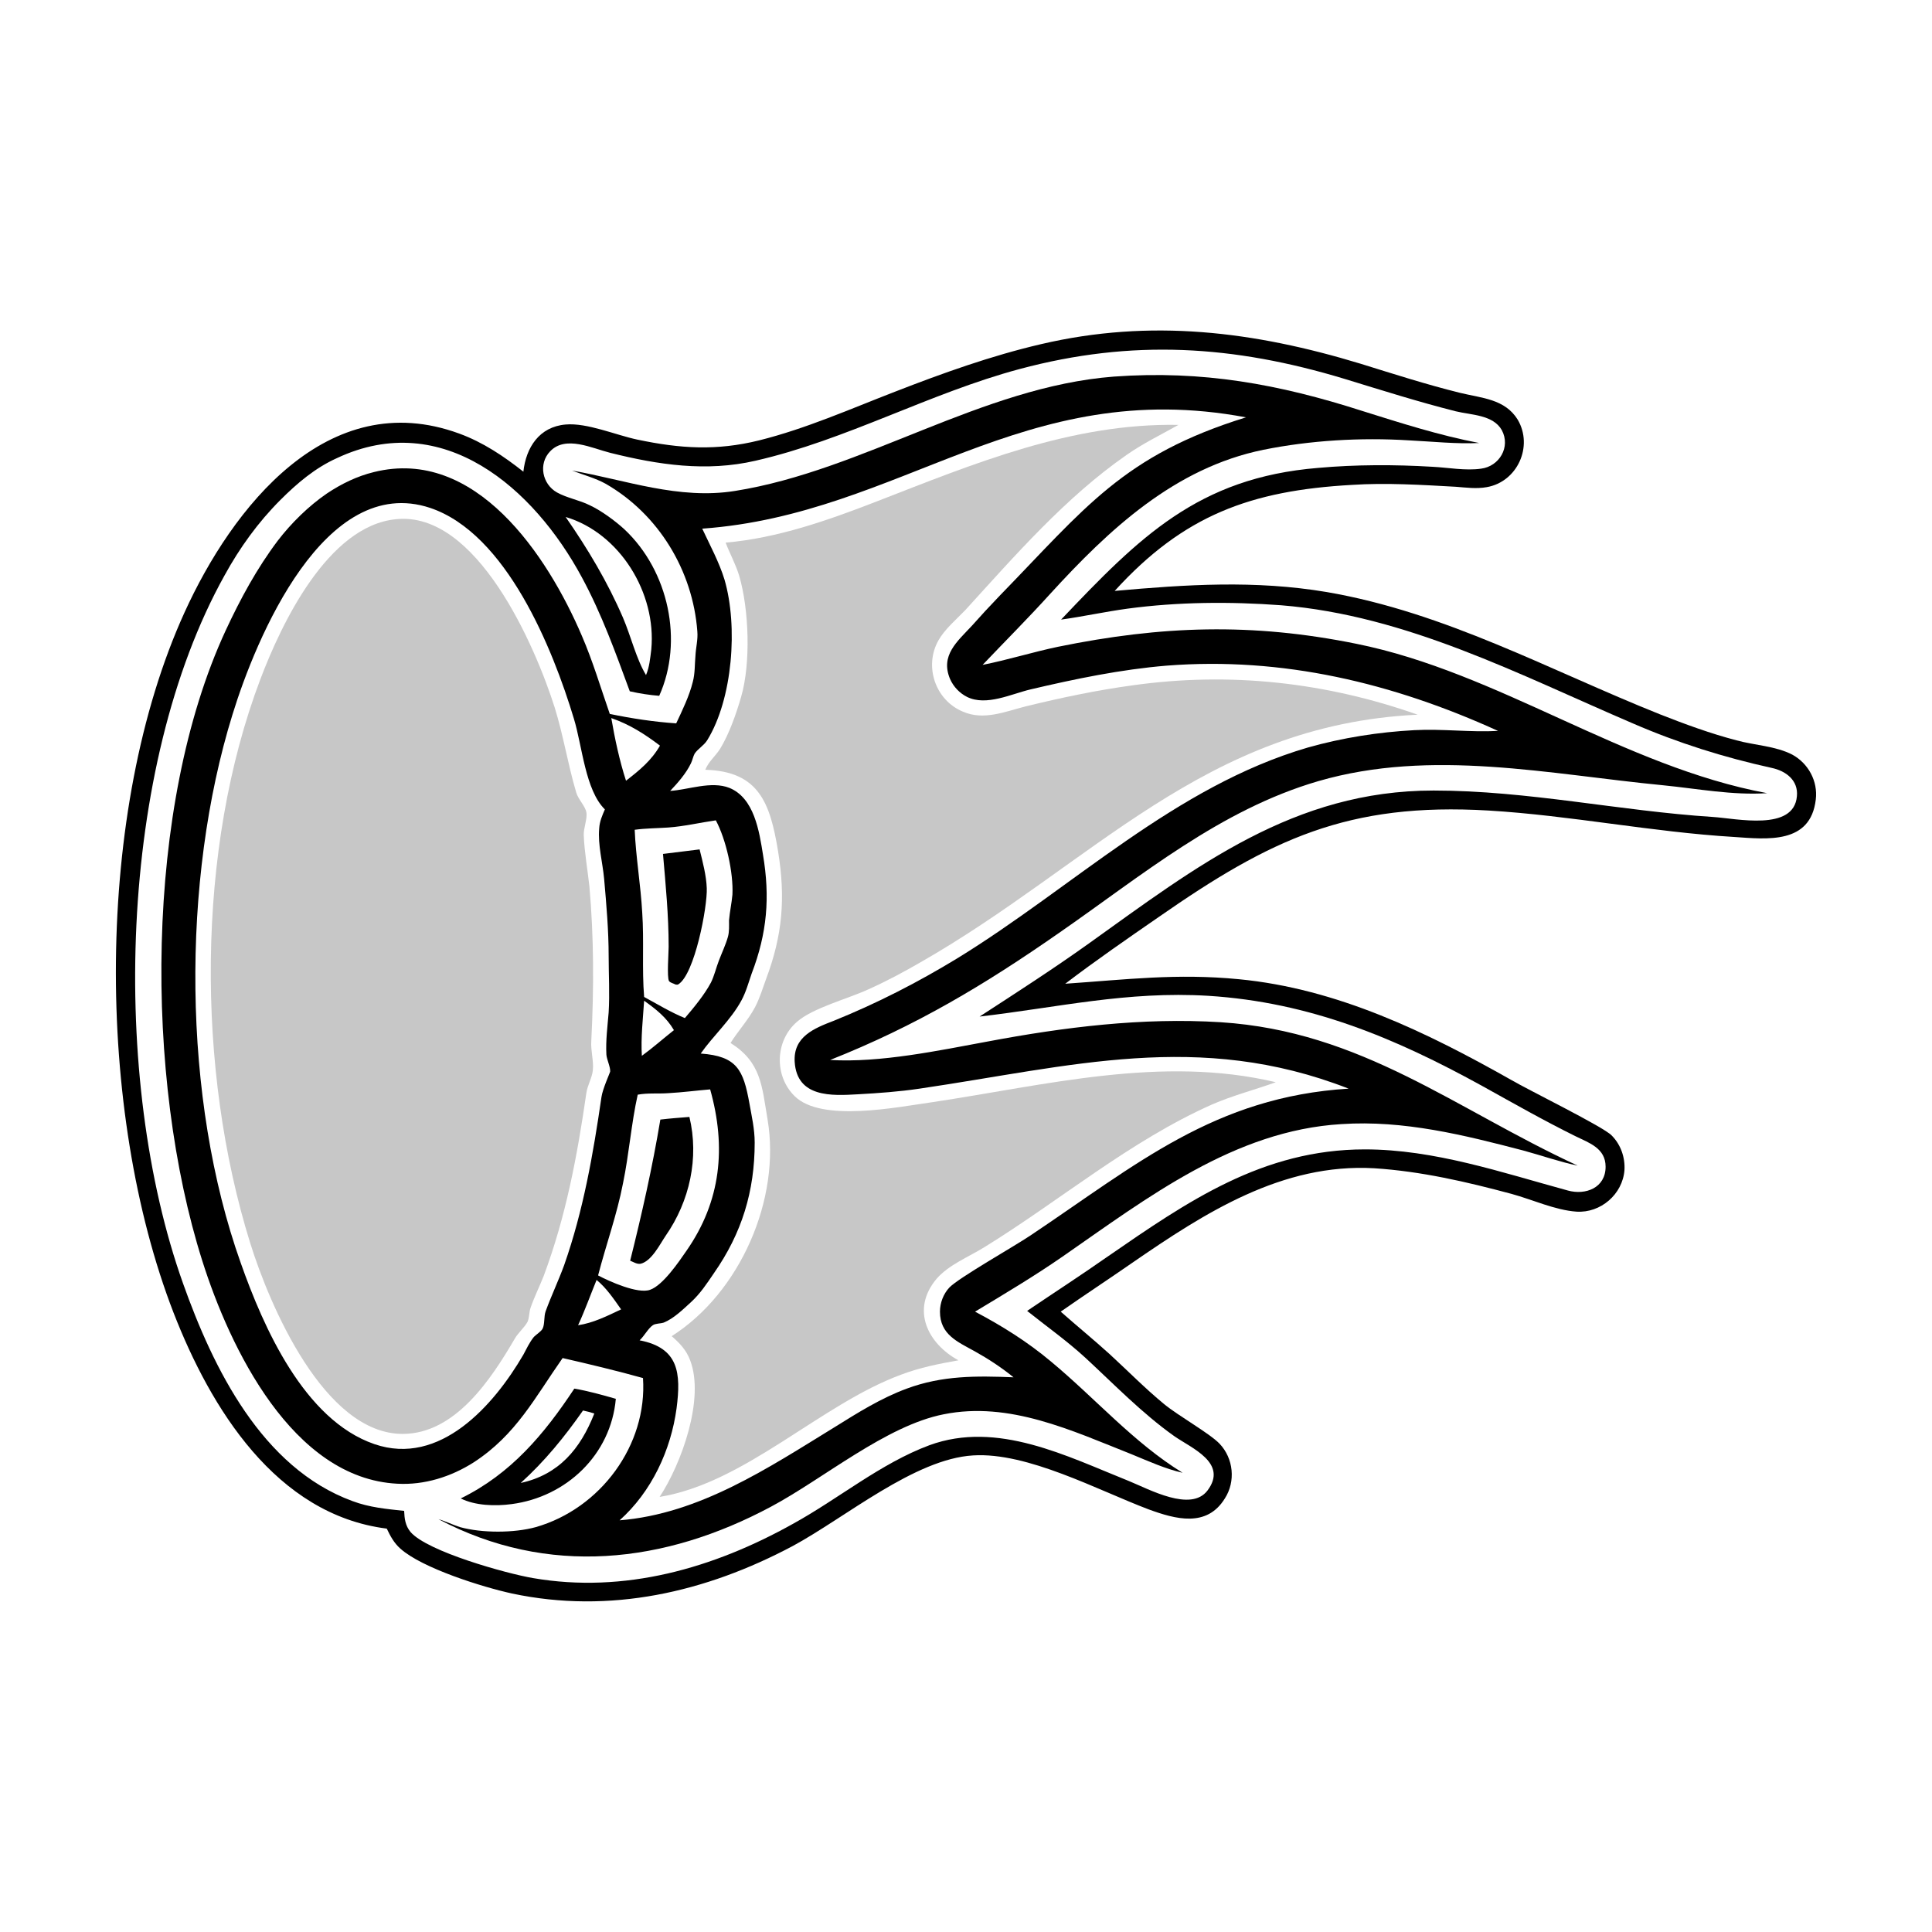
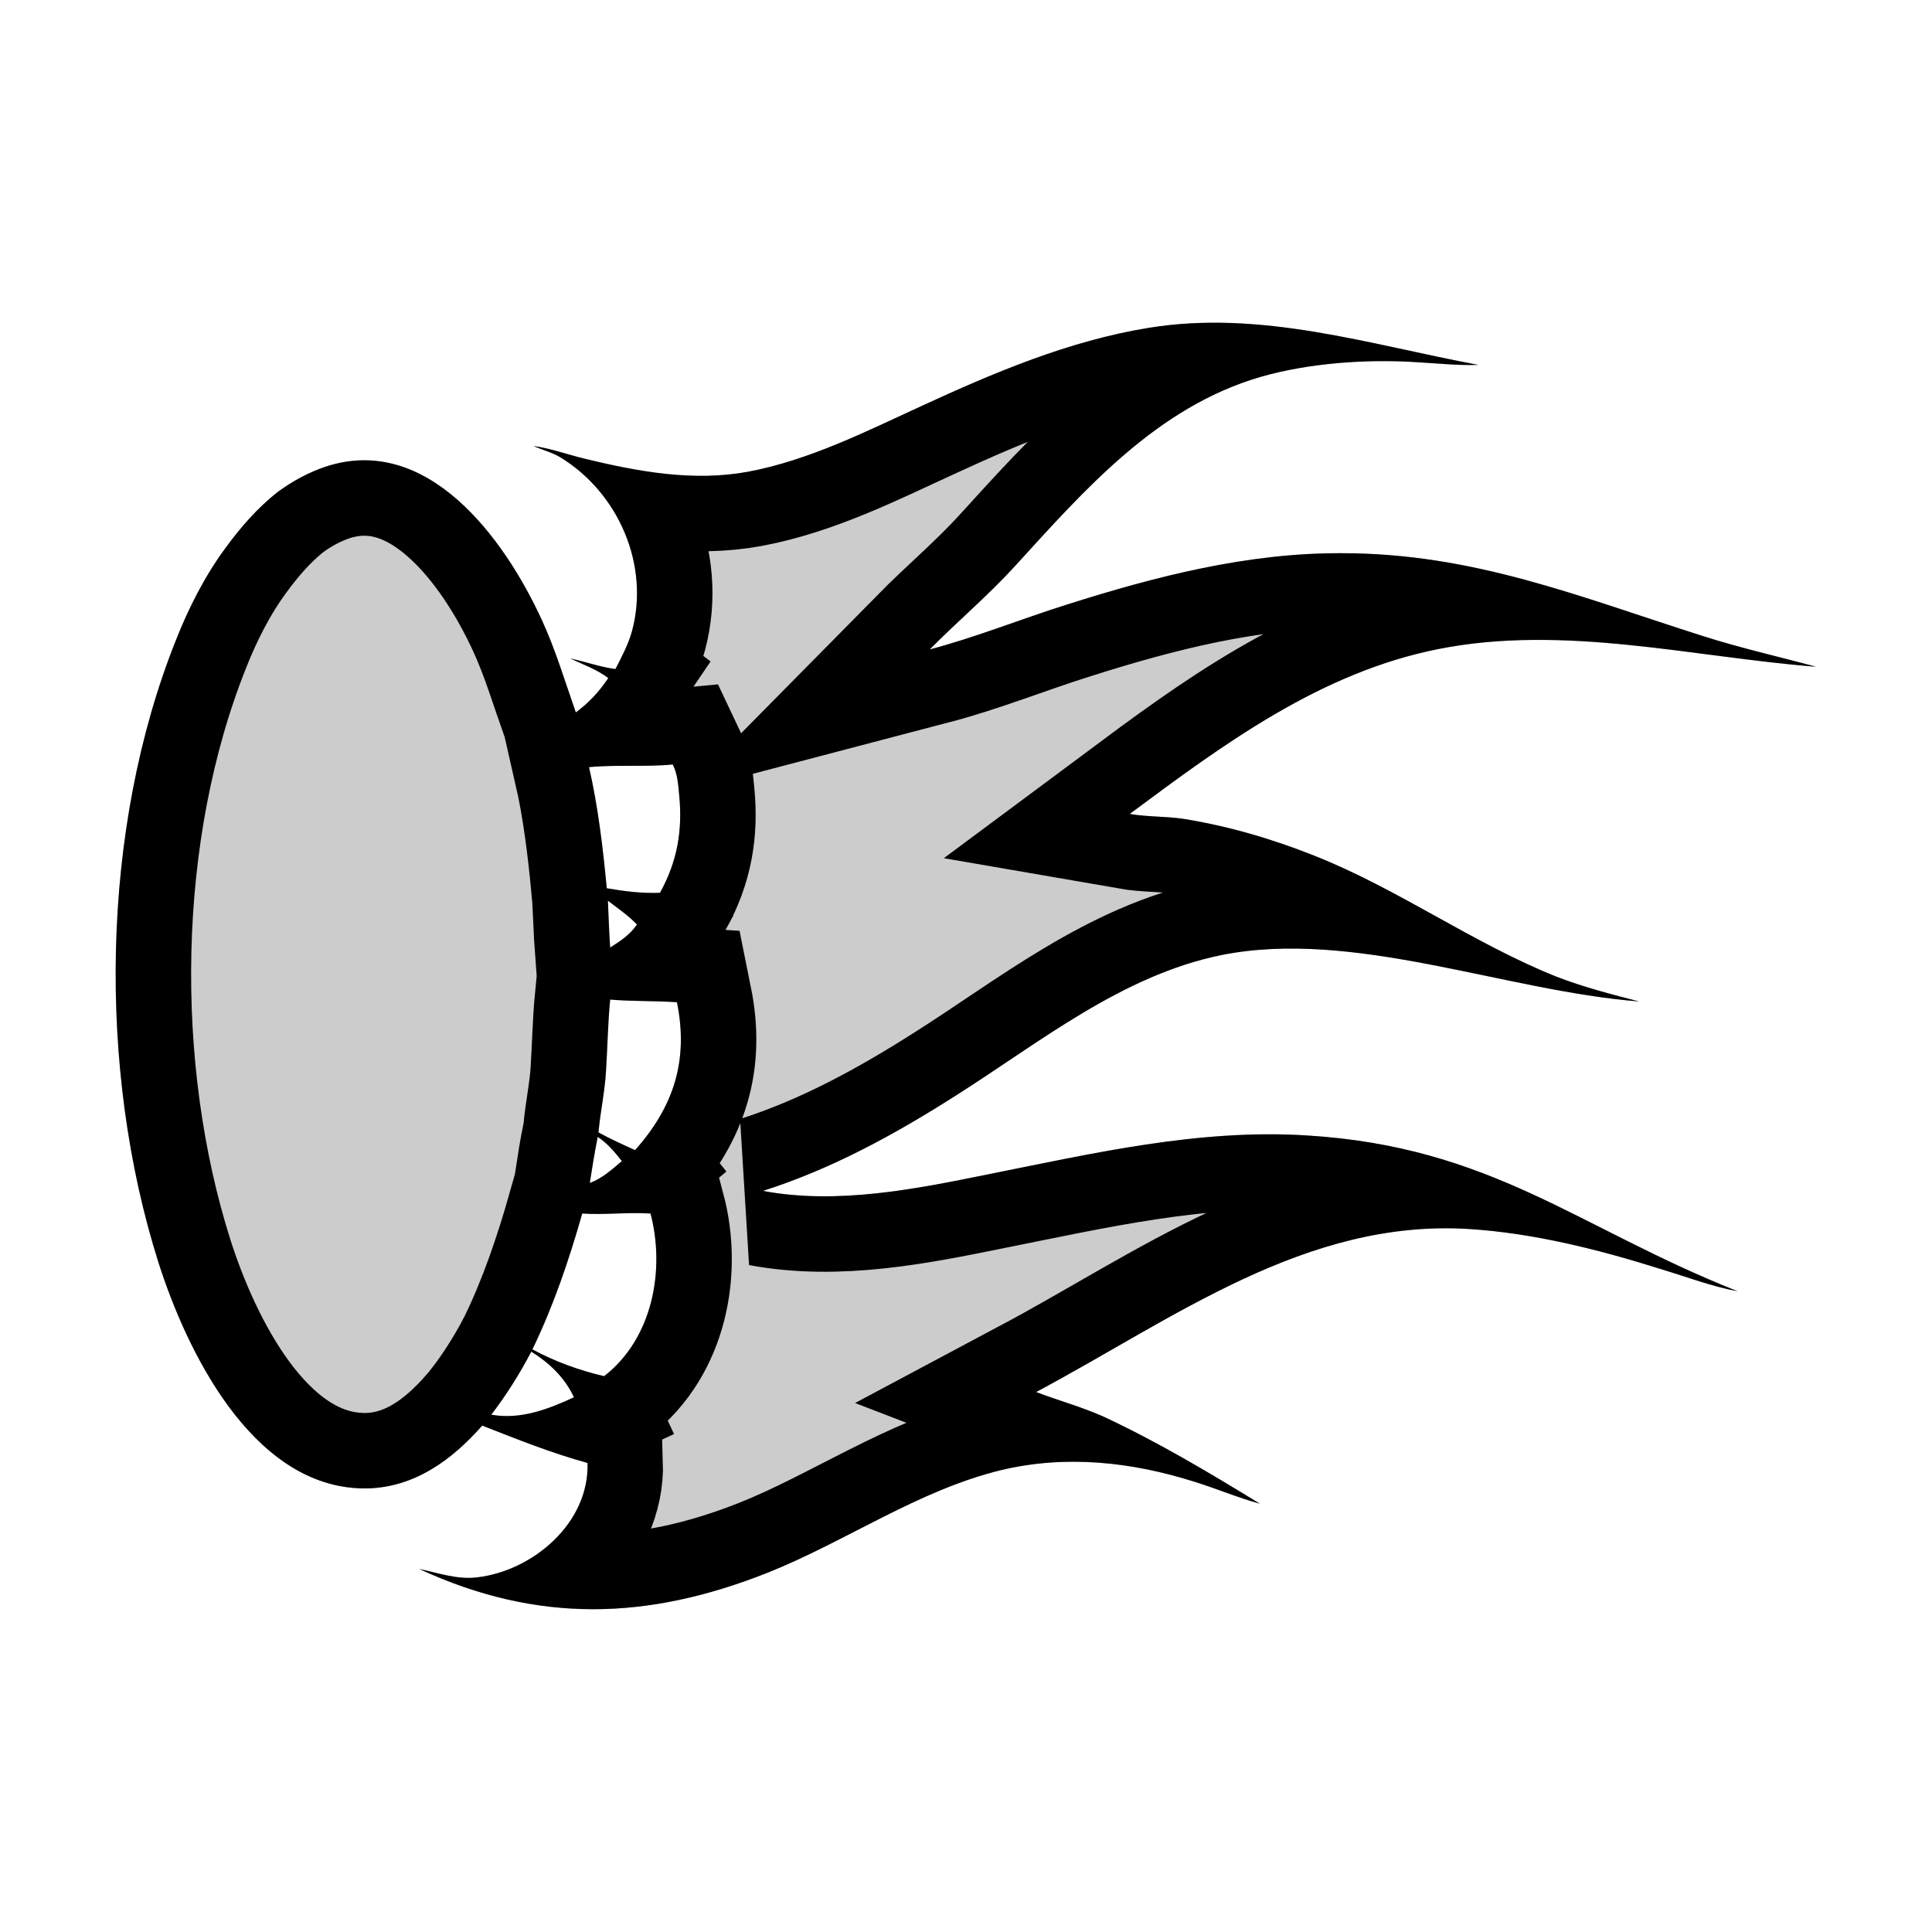
<svg xmlns="http://www.w3.org/2000/svg" viewBox="0 0 512 512">
-   <path fill="currentColor" fill-rule="evenodd" d="M392,117.4C386,117.7 379.5,117 373.4,116.7 360.6,115.9 347.2,116.7 334.8,119.2 311.3,124 293.9,140.3 278.2,157.5 272.4,163.9 266.3,170 260.4,176.2 267,174.9 273.7,172.8 280.4,171.4 307.8,165.8 331.8,165 359.4,170.6 397.2,178.2 430.1,203.1 468.3,210.2 459.1,210.8 449.8,209 440.7,208.1 410.6,205.2 379.4,198.3 349.4,207 323.3,214.6 302.5,232.1 280.7,247.2 260.9,261 242.7,271.9 220,280.9 233.2,281.7 248.8,278.4 261.8,276 282,272.2 302.7,269.6 323.5,270.9 360.9,273.3 385.6,293.9 418.1,308.9 413.3,307.9 408.5,306.2 403.7,304.9 388,300.8 372,296.8 355.5,297.9 327.1,299.6 304.1,317.4 281.6,333 274.1,338.2 266.2,342.9 258.4,347.6 265.6,351.4 272.3,355.6 278.5,360.8 290.3,370.6 300.4,382.3 313.4,390.3 308.9,389.3 304.3,387.2 299.9,385.4 284,379.1 267.5,371.3 250.1,374.8 234.8,377.8 218.2,391.9 204.3,399.3 176.1,414.4 145.2,417.9 116.2,402.6 118,403.1 120,404.1 121.9,404.7 127.7,406.3 136.2,406.3 142,404.7 159.1,399.8 171.6,383 170.4,365.2 164,363.4 155.7,361.4 149.1,359.9 141.8,370.3 136.8,380.2 125.6,387.5 119.5,391.4 112.4,393.6 105.3,393.2 77.5,391.8 60.9,357.2 53.6,334.1 38.3,285.8 38.2,213.7 59.8,167.1 63.7,158.7 68.1,150.6 73.6,143.3 77.2,138.6 81.8,134.1 86.6,130.8 90.5,128.2 94.6,126.2 99.1,125.1 126,118.4 145.1,147.2 154.2,168.5 157.1,175.2 159.2,182.3 161.6,189.2 167.4,190.4 173.3,191.3 179.2,191.7 180.8,188.3 182.7,184.4 183.6,180.7 184.2,178.5 184.1,176 184.3,173.8 184.4,171.6 185,169.5 184.8,167.3 183.6,151.3 174.6,136.3 160.5,128.2 157.8,126.7 154.4,125.8 151.6,124.7 165.8,127.2 179.9,132.5 194.8,130.1 228.8,124.7 260.1,102.5 295.2,99.8 318.7,98.1 338.9,101.8 361,108.9 371.2,112.1 381.5,115.4 392,117.4ZM330.2,110.6C297.6,120.7 287.6,134.6 264.9,157.9 262.4,160.5 259.9,163.2 257.5,165.9 253.7,170 249.1,173.7 251.8,180 252.7,182 254.3,183.7 256.3,184.7 261.4,187.2 268,183.9 273.1,182.7 285,179.9 297.1,177.4 309.2,176.4 339.9,174 369.1,181 397,193.7 389.7,194.1 382.2,193.1 374.8,193.5 365.4,194 355.8,195.5 346.6,198.1 311.4,208.4 284.4,235.1 253.8,253.9 243.3,260.3 232.4,265.9 221,270.5 215.8,272.5 210.2,274.7 210.6,281.4 211.2,290.9 220.4,290.4 227.3,290 232.8,289.7 238.3,289.3 243.7,288.5 283.8,282.6 317.7,273 357.4,288.5 321.9,290.7 301.2,308.6 273.1,327.4 268.8,330.3 254.1,338.6 251.6,341.2 250,342.9 249.1,345.3 249.1,347.6 249.1,353.7 253.8,355.6 258.3,358.1 261.9,360.1 265.4,362.4 268.6,365 258.8,364.6 249.7,364.5 240.3,368 233.5,370.5 227.3,374.4 221.2,378.2 203.6,389 185.4,401.2 164.2,402.9 172.7,395.3 177.8,384.3 179.3,373.2 180.5,363.9 179.9,357.2 169.5,355.2 170.7,354.1 171.8,352 173,351.2 173.7,350.7 175,350.8 175.9,350.5 178.6,349.4 181,347 183.1,345.1 185.6,342.8 187.3,340.2 189.2,337.4 196.6,326.8 200,315.7 200,302.8 200,299.2 199.2,295.8 198.6,292.4 197,283.5 195.3,279.9 185.7,279.2 188.9,274.6 193.7,270.3 196.5,265.1 197.7,262.9 198.4,260.3 199.2,258 203.3,247.3 204.1,237.8 202.2,226.5 201.2,220.3 199.9,211.5 193.3,208.8 188.5,206.9 182.4,209.3 177.6,209.6 179.6,207.5 181.8,205 183.1,202.3 183.5,201.5 183.7,200.4 184.1,199.7 185,198.4 186.5,197.6 187.4,196.2 194.2,185.2 195.6,165.9 192,153.6 190.6,149 188.1,144.4 186.1,140.1 239,136.3 270.9,99.5 330.2,110.6ZM160.3,214.5C159.6,216.1 158.9,217.7 158.8,219.5 158.4,223.9 159.7,228.5 160.1,232.9 160.7,239.7 161.3,246.6 161.3,253.4 161.3,258.3 161.6,263.3 161.3,268.3 161,272 160.5,275.7 160.7,279.5 160.8,280.8 161.8,282.8 161.7,284 161.6,284.4 159.7,288.6 159.4,290.7 157.2,305.8 154.6,320.8 149.5,335.3 148,339.4 146.1,343.4 144.6,347.5 144.1,348.9 144.4,350.9 143.8,352.1 143.4,352.9 142,353.7 141.4,354.4 140.3,355.8 139.5,357.5 138.7,359 130.9,372.4 116.6,388.7 99.2,382.7 80.6,376.3 69.8,351.7 63.8,334.7 48.3,291.2 48,233.3 61.6,189.4 67.8,169.2 86,125.3 114,134.6 134.2,141.4 146.5,171.9 152.1,190.5 154.3,197.7 155.1,209.4 160.3,214.5ZM162,190.3C166.9,192 170.8,194.5 174.9,197.6 172.6,201.6 169.5,204.1 165.9,206.9 164.2,201.7 162.9,195.6 162,190.3ZM189.7,217.4C192.4,222.4 194.4,231.3 194.1,237.1 193.9,239.3 193.4,241.6 193.2,243.9 193.2,245.3 193.3,246.9 192.9,248.3 192.3,250.4 191.3,252.5 190.5,254.6 189.8,256.4 189.3,258.6 188.4,260.4 186.7,263.6 183.9,267 181.5,269.8 177.8,268.3 174.2,266.1 170.7,264.2 170.1,256.8 170.7,249.3 170.2,241.9 169.8,234.6 168.5,227.1 168.2,219.9 171.1,219.5 174.1,219.5 177.1,219.3 181.3,219 185.5,218 189.7,217.4ZM170.7,265.2C173.9,267.5 176.6,269.6 178.6,273 175.8,275.2 173,277.7 170.1,279.8 169.8,275 170.4,269.9 170.7,265.2ZM188.2,288.7C192.5,304 191.1,318.3 181.9,331.5 179.9,334.4 175.7,340.6 172.3,341.8 169.1,343 161.5,339.6 158.5,338 160.6,329.9 163.5,321.9 165.1,313.6 166.7,305.9 167.3,297.7 169,290.1 171.7,289.6 174.4,289.9 177.1,289.7 180.8,289.5 184.6,289 188.2,288.7ZM158.1,339.2C160.7,341.3 162.7,344.3 164.6,347 160.8,348.8 157.2,350.6 153.2,351.2 155,347.3 156.5,343.1 158.1,339.2Z" />
-   <path fill="currentColor" fill-rule="evenodd" d="M295.4,156.6C314.4,154.9 332.6,153.7 351.6,156.9 383.1,162.3 410.6,177.6 439.9,189.3 446.5,191.9 453.3,194.4 460.2,196.2 464.9,197.5 470.6,197.7 475,200 479.2,202.3 481.8,207 481.2,211.9 479.8,223.8 468.3,222.4 459.5,221.8 437.8,220.5 416.2,216.1 394.5,214.8 357.2,212.6 336.7,222.4 307.1,243 298.7,248.8 290.3,254.6 282.3,260.7 298.4,259.6 311.8,257.9 328.3,259.5 354.4,262 378,273.5 400.5,286.2 405.1,288.9 424.9,298.6 427.1,300.9 429.5,303.3 430.7,306.7 430.5,310.1 430,316.5 424.2,321.5 417.8,321.1 412.1,320.7 406.1,317.9 400.6,316.4 388.7,313.2 376.6,310.4 364.2,309.6 339.8,308.2 319.3,321.4 300,334.7 293.8,339 287.4,343.2 281.1,347.6 285.4,351.4 289.8,355 294,358.8 298.8,363.2 303.4,367.9 308.5,372.1 312.4,375.3 320.5,379.8 323.2,382.6 326.9,386.5 327.5,392.6 324.6,397.1 319.8,404.9 311.5,402.6 304.4,400 290.9,394.9 272.3,384.8 257.9,385.7 242.4,386.6 224,402.2 210.1,409.7 187,422 161.6,427.8 135.7,422.3 127.9,420.6 111.9,415.6 106.1,410.4 104.4,408.9 103.4,407 102.5,405.1 73.1,401.4 55.8,373.1 46,347.9 25.3,294.5 25,214.8 48.9,162.3 61.5,134.6 86.8,102.1 121.7,114.9 128,117.2 133.5,120.9 138.7,125 139.4,118.6 142.9,113.1 149.9,112.5 155.6,112 163.2,115.3 168.9,116.5 180.3,118.9 189.9,119.5 201.2,116.7 213.6,113.6 225.3,108.4 237.2,103.8 249.8,98.9 262.6,94.3 275.9,91.2 305,84.4 332.3,87.8 360.6,96.4 369.3,99.1 378,101.9 386.9,104.1 392.6,105.5 398.8,105.7 402.2,111.2 406.4,118.3 402.1,127.7 394,129.1 391.2,129.6 388.5,129.2 385.8,129 376.8,128.5 367.3,127.9 358.3,128.5 331.5,130 313.7,136.5 295.4,156.6ZM281.2,164.2C287,163.4 292.9,162.1 298.8,161.3 312.2,159.5 326,159.4 339.5,160.4 372.8,163.1 402.6,178.8 432.7,191.7 444.7,196.9 456.8,200.7 469.5,203.5 473.3,204.3 476.6,206.8 476.2,211 475.4,220.4 460.2,216.9 453.9,216.5 429.1,214.9 404.9,209.5 379.9,209.5 342.9,209.5 317.1,229.6 288.6,250 279.1,256.8 269.3,263.1 259.6,269.4 280.3,267 298.7,262.6 320.2,263.9 347.1,265.6 369.6,275 393,287.9 401.1,292.4 409.2,297 417.5,301.1 421.2,302.9 425.5,304.3 425.5,309.2 425.5,314.8 420.2,316.8 415.5,315.5 397.9,310.7 380.1,304.6 361.7,304.6 334.6,304.6 314.7,318.4 293.4,333.1 286.4,338 279.3,342.6 272.2,347.4 277.2,351.4 282.7,355.3 287.5,359.7 295.2,366.8 302.6,374.5 311.2,380.6 315.8,383.8 325.5,387.7 320,395 315.6,400.8 304.6,394.7 299.2,392.5 282.7,385.9 264.3,376.4 246.3,383 233.4,387.8 222.2,397.2 210.2,403.8 189.1,415.6 165.5,422.4 141.2,418.2 134.2,417 113.3,411.2 108.8,406 107.4,404.3 107.2,402.5 107.1,400.4 102.5,399.9 97.9,399.5 93.4,397.8 69.4,389 56.5,362.6 48.5,340.1 29.2,286 31.2,203.3 59.5,152.5 63.5,145.2 68.4,138.4 74.3,132.5 78.7,128.1 83.5,124 89.3,121.4 117.4,108.2 141.5,129.4 154.2,153 159.5,162.8 163.1,172.9 166.9,183.2 169.5,183.8 172.2,184.2 174.7,184.4 181.2,169.9 177.2,151.3 165.5,140.3 163,138 159.3,135.3 156.3,133.9 153.5,132.5 150.3,132 147.6,130.5 143.7,128.3 142.6,122.9 145.8,119.6 149.9,115.3 156.9,118.8 161.7,120 174.5,123.2 187.2,125.1 200.2,122.1 224.3,116.6 246.3,104.2 270.2,97.8 300.1,89.8 326.9,91.5 356.3,100.4 366.1,103.4 375.9,106.5 385.8,109 389.9,110 395.7,109.9 398,114 400.4,118.5 397.3,123.6 392.5,124.2 388.4,124.8 383.7,123.9 379.6,123.7 369.6,123.1 359.3,123.1 349.3,124 317.5,126.6 301.9,142.4 281.2,164.2ZM149.9,137C164.3,141.3 174,157.2 172.6,172.1 172.3,174.5 172.1,176.8 171.2,178.9 168.6,174.6 167.2,168.6 165.1,163.7 161,154.2 155.8,145.5 149.9,137ZM185.4,225.1C186.2,228.3 187.2,232.1 187.3,235.4 187.5,240.2 184.1,258.3 179.7,260.9 179.5,261 179,260.9 179,260.9 178.5,260.6 177.7,260.5 177.3,260 176.7,259 177.2,252.5 177.2,250.9 177.2,242.6 176.4,234.4 175.7,226.3 178.8,225.9 182.2,225.5 185.4,225.1ZM182.7,296C185.3,306.8 182.8,318.3 176.4,327.5 174.9,329.7 172.7,334.2 169.8,334.9 168.8,335.1 167.8,334.4 167,334.1 170.1,321.7 172.9,309.3 175,296.7 177.5,296.4 180.1,296.2 182.7,296ZM152.2,368C155.8,368.6 159.7,369.7 163.2,370.7 161.9,385.5 150.1,396.7 135.6,398.6 131.2,399.2 125.9,399 122.1,397.1 135.4,390.6 144.2,380.1 152.2,368ZM154.5,373.8C155.5,374 156.6,374.3 157.5,374.6 153.8,384 148.1,390.8 138,393 144.4,387.2 149.6,380.8 154.5,373.8Z" />
-   <path fill="currentColor" fill-opacity="0.22" fill-rule="evenodd" d="M312.3,112.6C307.7,115.2 302.9,117.5 298.5,120.6 282.4,131.8 269,147.2 255.8,161.7 253.4,164.2 250.4,166.7 248.7,169.7 244.8,176.6 247.9,185.6 255.2,188.6 260.7,191 266.3,188.6 271.8,187.2 281.2,184.9 290.7,182.9 300.3,181.6 326,178 351.3,180.8 375.7,189.4 319.1,192.1 289.4,229.1 243.8,255.1 239.3,257.7 234.8,260.1 230.1,262.2 224.7,264.7 215.4,267.1 211.2,270.8 205.4,275.8 205.1,285.1 210.6,290.5 217.7,297.5 237.7,293.4 247,292.1 277.1,287.6 307.8,279.6 338.1,286.8 332.6,288.8 326.7,290.3 321.2,292.7 299.4,302.4 281,318.1 260.9,330.5 256.7,333.1 251.4,335.2 248.2,338.9 241.3,347.1 245.9,356.1 254,360.5 248.9,361.4 243.8,362.4 238.8,364.3 217.4,372.2 197.5,393 174.8,396.7 180.6,387.9 186.8,370.7 182.9,360.5 181.9,357.8 180.1,355.9 178,354.1 196.1,342.6 207,317.8 203.4,296.6 201.9,287.7 201.7,281.5 193.6,276.4 195.6,273.2 198.3,270.3 200.1,266.9 201.3,264.6 202.1,262 203,259.5 207.4,247.8 208.2,238 206.2,225.6 204.1,212.9 201.2,204.4 186.9,204 187.8,201.8 189.5,200.5 190.8,198.5 193.2,194.6 195.1,189.2 196.4,184.7 199,175.8 198.5,161.5 195.9,152.6 195,149.6 193.4,146.7 192.3,143.8 206.1,142.6 219.4,137.9 232.3,132.9 258.3,122.8 284,112.1 312.3,112.6ZM104.9,137.6C126.3,135.3 141.8,171.1 147,187.5 149.3,194.9 150.5,202.6 152.7,210 153.2,211.8 155.1,213.6 155.4,215.3 155.7,217 154.6,219.5 154.7,221.4 154.9,225.9 155.7,230.4 156.2,234.9 157.4,248.5 157.4,262.1 156.7,275.8 156.5,278.4 157.4,281.3 157.1,283.7 156.9,285.6 155.7,287.6 155.4,289.6 153,306.2 150,322.3 144.1,338.1 143,340.9 141.6,343.7 140.6,346.6 140.2,347.7 140.3,349.2 139.8,350.3 139,351.8 137.3,353.2 136.4,354.8 130.2,365.4 120.7,380 106.7,380 85.9,380 71.4,345.8 66.3,329.4 52,283.5 51.9,225.1 69,180 74.6,165.2 86.9,139.4 104.9,137.6Z" />
+   <defs>
+     <clipPath id="flammes-lisere-court-c">
+       <path clip-rule="evenodd" d="M391.8,96.7C386.6,96.9 381,96.3 375.7,96 362.2,95.1 346.8,96.2 334,99.9 306.6,107.9 287.6,129.6 269,150 261.9,157.8 253.8,164.6 246.4,172.1 258.6,168.9 270.7,164 282.8,160.2 306.4,152.7 330.7,146.5 355.5,146.6 390.5,146.6 418.4,158.1 451.1,168.5 461.1,171.7 471.7,174.1 481.3,176.7 448.4,174.1 414.5,165.4 381.2,172 350,178.2 324.4,197.1 299.4,215.7 304,216.5 308.9,216.3 313.6,217 325.5,218.9 337.1,222.3 348.4,226.8 370.6,235.6 390.2,249.9 412.4,258.8 419.6,261.6 427.4,263.6 434.4,265.4 398.7,262.6 358.7,246.1 323.7,253.1 297.2,258.5 275.5,276.3 253.2,290.4 237.2,300.6 220.4,309.8 202.2,315.6 221.9,319.3 242.7,315.1 261.9,311.2 289.5,305.7 317.6,299.1 346.3,300.9 395.4,303.9 418.1,325.4 460.5,342.2 453.9,341 447,338.4 440.4,336.4 423.9,331.2 406.6,326.8 389.3,325.7 346,323 311,349.5 274.6,368.9 280.3,371.1 286.6,372.8 292.4,375.4 306.8,382.1 320.5,390.3 333.9,398.5 328.3,397 322.4,394.5 316.6,392.7 299.9,387.4 282.5,385.5 265.3,389.6 243.4,394.9 224.2,408.5 203.4,416.8 171.6,429.4 142.5,430.3 111.1,415.8 116.1,416.8 121.1,418.7 126.6,418 141.3,416.2 156.2,403.6 155.7,387.7 146.2,385.1 137,381.4 127.8,377.8 123.9,382.2 119.4,386.4 114.3,389.4 108.3,393 101.6,394.8 94.8,394.4 66.5,392.9 49.5,358.1 42,334.6 25.8,283.5 26.6,219.8 46.6,169.7 49.9,161.3 54.3,152.6 59.7,145.3 63.7,139.8 68.3,134.5 73.7,130.3 77.5,127.5 81.8,125.2 86.2,123.7 113.3,114.7 133.7,142.8 143.5,164.1 147.2,172.1 149.7,180.5 152.6,188.8 156.2,186.1 158.7,183.4 161.2,179.7 158.2,177.4 154.5,176.1 151.1,174.5 155,175.3 159.1,176.8 163.1,177.3 164.7,174.2 166.6,170.6 167.5,167.2 172.2,149.7 163.9,130.6 148.5,121.2 146.4,119.9 143.6,119.2 141.4,118.2 145.9,118.8 150.5,120.5 155.1,121.6 169.2,125 183.8,127.7 198.3,125 214.3,122 229.4,114.4 244.2,107.6 263.5,98.7 283.4,90.3 304.3,86.9 334.2,82 362.8,91.3 391.8,96.7ZM178.3,202.6C179.6,205.3 179.7,207.8 180,210.8 180.9,220.1 179.5,228.3 174.9,236.6 170.2,236.8 165.5,236.2 160.8,235.4 159.8,224.8 158.5,213.8 156.1,203.3 163.4,202.6 171,203.3 178.3,202.6ZM161.1,238.7C163.7,240.7 166.5,242.6 168.8,245 167,247.7 164.4,249.4 161.7,251.1 161.4,247 161.3,242.7 161.1,238.7ZM161.7,264.9C167.6,265.4 173.5,265.2 179.4,265.6 182.5,281 178.6,293.2 168.3,304.8 165,303.3 161.7,301.8 158.6,300.1 159.1,294.7 160.3,289.2 160.6,283.8 161,277.5 161.1,271.1 161.7,264.9ZM158.4,301.3C161,303 162.9,305.3 164.8,307.7 162.2,309.9 159.6,312.3 156.3,313.5 156.9,309.6 157.6,305.3 158.4,301.3ZM154.3,321.6C160.2,322 166.5,321.2 172.4,321.6 176.3,336.5 173,354.7 160.1,364.7 153.6,363.2 147,360.8 141.1,357.6 146.7,346 150.8,333.9 154.3,321.6ZM140.8,358.2C145.6,361.2 149.7,365.1 152.1,370.3 145.2,373.5 137.8,376.3 130.2,374.9 134.2,369.7 137.7,364.1 140.8,358.2Z" />
+     </clipPath>
+   </defs>
+   <path fill="currentColor" fill-rule="evenodd" fill-opacity="0.2" d="M391.8,96.7C386.6,96.9 381,96.3 375.7,96 362.2,95.1 346.8,96.2 334,99.9 306.6,107.9 287.6,129.6 269,150 261.9,157.8 253.8,164.6 246.4,172.1 258.6,168.9 270.7,164 282.8,160.2 306.4,152.7 330.7,146.5 355.5,146.6 390.5,146.6 418.4,158.1 451.1,168.5 461.1,171.7 471.7,174.1 481.3,176.7 448.4,174.1 414.5,165.4 381.2,172 350,178.2 324.4,197.1 299.4,215.7 304,216.5 308.9,216.3 313.6,217 325.5,218.9 337.1,222.3 348.4,226.8 370.6,235.6 390.2,249.9 412.4,258.8 419.6,261.6 427.4,263.6 434.4,265.4 398.7,262.6 358.7,246.1 323.7,253.1 297.2,258.5 275.5,276.3 253.2,290.4 237.2,300.6 220.4,309.8 202.2,315.6 221.9,319.3 242.7,315.1 261.9,311.2 289.5,305.7 317.6,299.1 346.3,300.9 395.4,303.9 418.1,325.4 460.5,342.2 453.9,341 447,338.4 440.4,336.4 423.9,331.2 406.6,326.8 389.3,325.7 346,323 311,349.5 274.6,368.9 280.3,371.1 286.6,372.8 292.4,375.4 306.8,382.1 320.5,390.3 333.9,398.5 328.3,397 322.4,394.5 316.6,392.7 299.9,387.4 282.5,385.5 265.3,389.6 243.4,394.9 224.2,408.5 203.4,416.8 171.6,429.4 142.5,430.3 111.1,415.8 116.1,416.8 121.1,418.7 126.6,418 141.3,416.2 156.2,403.6 155.7,387.7 146.2,385.1 137,381.4 127.8,377.8 123.9,382.2 119.4,386.4 114.3,389.4 108.3,393 101.6,394.8 94.8,394.4 66.5,392.9 49.5,358.1 42,334.6 25.8,283.5 26.6,219.8 46.6,169.7 49.9,161.3 54.3,152.6 59.7,145.3 63.7,139.8 68.3,134.5 73.7,130.3 77.5,127.5 81.8,125.2 86.2,123.7 113.3,114.7 133.7,142.8 143.5,164.1 147.2,172.1 149.7,180.5 152.6,188.8 156.2,186.1 158.7,183.4 161.2,179.7 158.2,177.4 154.5,176.1 151.1,174.5 155,175.3 159.1,176.8 163.1,177.3 164.7,174.2 166.6,170.6 167.5,167.2 172.2,149.7 163.9,130.6 148.5,121.2 146.4,119.9 143.6,119.2 141.4,118.2 145.9,118.8 150.5,120.5 155.1,121.6 169.2,125 183.8,127.7 198.3,125 214.3,122 229.4,114.4 244.2,107.6 263.5,98.7 283.4,90.3 304.3,86.9 334.2,82 362.8,91.3 391.8,96.7ZM178.3,202.6C179.6,205.3 179.7,207.8 180,210.8 180.9,220.1 179.5,228.3 174.9,236.6 170.2,236.8 165.5,236.2 160.8,235.4 159.8,224.8 158.5,213.8 156.1,203.3 163.4,202.6 171,203.3 178.3,202.6ZM161.1,238.7C163.7,240.7 166.5,242.6 168.8,245 167,247.7 164.4,249.4 161.7,251.1 161.4,247 161.3,242.7 161.1,238.7ZM161.7,264.9C167.6,265.4 173.5,265.2 179.4,265.6 182.5,281 178.6,293.2 168.3,304.8 165,303.3 161.7,301.8 158.6,300.1 159.1,294.7 160.3,289.2 160.6,283.8 161,277.5 161.1,271.1 161.7,264.9ZM158.4,301.3C161,303 162.9,305.3 164.8,307.7 162.2,309.9 159.6,312.3 156.3,313.5 156.9,309.6 157.6,305.3 158.4,301.3ZM154.3,321.6C160.2,322 166.5,321.2 172.4,321.6 176.3,336.5 173,354.7 160.1,364.7 153.6,363.2 147,360.8 141.1,357.6 146.7,346 150.8,333.9 154.3,321.6ZM140.8,358.2C145.6,361.2 149.7,365.1 152.1,370.3 145.2,373.5 137.8,376.3 130.2,374.9 134.2,369.7 137.7,364.1 140.8,358.2Z" />
+   <path fill="none" stroke="currentColor" stroke-width="40" clip-path="url(#flammes-lisere-court-c)" d="M391.8,96.7C386.6,96.9 381,96.3 375.7,96 362.2,95.1 346.8,96.2 334,99.9 306.6,107.9 287.6,129.6 269,150 261.9,157.8 253.8,164.6 246.4,172.1 258.6,168.9 270.7,164 282.8,160.2 306.4,152.7 330.7,146.5 355.5,146.6 390.5,146.6 418.4,158.1 451.1,168.5 461.1,171.7 471.7,174.1 481.3,176.7 448.4,174.1 414.5,165.4 381.2,172 350,178.2 324.4,197.1 299.4,215.7 304,216.5 308.9,216.3 313.6,217 325.5,218.9 337.1,222.3 348.4,226.8 370.6,235.6 390.2,249.9 412.4,258.8 419.6,261.6 427.4,263.6 434.4,265.4 398.7,262.6 358.7,246.1 323.7,253.1 297.2,258.5 275.5,276.3 253.2,290.4 237.2,300.6 220.4,309.8 202.2,315.6 221.9,319.3 242.7,315.1 261.9,311.2 289.5,305.7 317.6,299.1 346.3,300.9 395.4,303.9 418.1,325.4 460.5,342.2 453.9,341 447,338.4 440.4,336.4 423.9,331.2 406.6,326.8 389.3,325.7 346,323 311,349.5 274.6,368.9 280.3,371.1 286.6,372.8 292.4,375.4 306.8,382.1 320.5,390.3 333.9,398.5 328.3,397 322.4,394.5 316.6,392.7 299.9,387.4 282.5,385.5 265.3,389.6 243.4,394.9 224.2,408.5 203.4,416.8 171.6,429.4 142.5,430.3 111.1,415.8 116.1,416.8 121.1,418.7 126.6,418 141.3,416.2 156.2,403.6 155.7,387.7 146.2,385.1 137,381.4 127.8,377.8 123.9,382.2 119.4,386.4 114.3,389.4 108.3,393 101.6,394.8 94.8,394.4 66.5,392.9 49.5,358.1 42,334.6 25.8,283.5 26.6,219.8 46.6,169.7 49.9,161.3 54.3,152.6 59.7,145.3 63.7,139.8 68.3,134.5 73.7,130.3 77.5,127.5 81.8,125.2 86.2,123.7 113.3,114.7 133.7,142.8 143.5,164.1 147.2,172.1 149.7,180.5 152.6,188.8 156.2,186.1 158.7,183.4 161.2,179.7 158.2,177.4 154.5,176.1 151.1,174.5 155,175.3 159.1,176.8 163.1,177.3 164.7,174.2 166.6,170.6 167.5,167.2 172.2,149.7 163.9,130.6 148.5,121.2 146.4,119.9 143.6,119.2 141.4,118.2 145.9,118.8 150.5,120.5 155.1,121.6 169.2,125 183.8,127.7 198.3,125 214.3,122 229.4,114.4 244.2,107.6 263.5,98.7 283.4,90.3 304.3,86.9 334.2,82 362.8,91.3 391.8,96.7ZM178.3,202.6C179.6,205.3 179.7,207.8 180,210.8 180.9,220.1 179.5,228.3 174.9,236.6 170.2,236.8 165.5,236.2 160.8,235.4 159.8,224.8 158.5,213.8 156.1,203.3 163.4,202.6 171,203.3 178.3,202.6ZM161.1,238.7C163.7,240.7 166.5,242.6 168.8,245 167,247.7 164.4,249.4 161.7,251.1 161.4,247 161.3,242.7 161.1,238.7ZM161.7,264.9C167.6,265.4 173.5,265.2 179.4,265.6 182.5,281 178.6,293.2 168.3,304.8 165,303.3 161.7,301.8 158.6,300.1 159.1,294.7 160.3,289.2 160.6,283.8 161,277.5 161.1,271.1 161.7,264.9ZM158.4,301.3C161,303 162.9,305.3 164.8,307.7 162.2,309.9 159.6,312.3 156.3,313.5 156.9,309.6 157.6,305.3 158.4,301.3ZM154.3,321.6C160.2,322 166.5,321.2 172.4,321.6 176.3,336.5 173,354.7 160.1,364.7 153.6,363.2 147,360.8 141.1,357.6 146.7,346 150.8,333.9 154.3,321.6ZM140.8,358.2C145.6,361.2 149.7,365.1 152.1,370.3 145.2,373.5 137.8,376.3 130.2,374.9 134.2,369.7 137.7,364.1 140.8,358.2Z" />
</svg>
